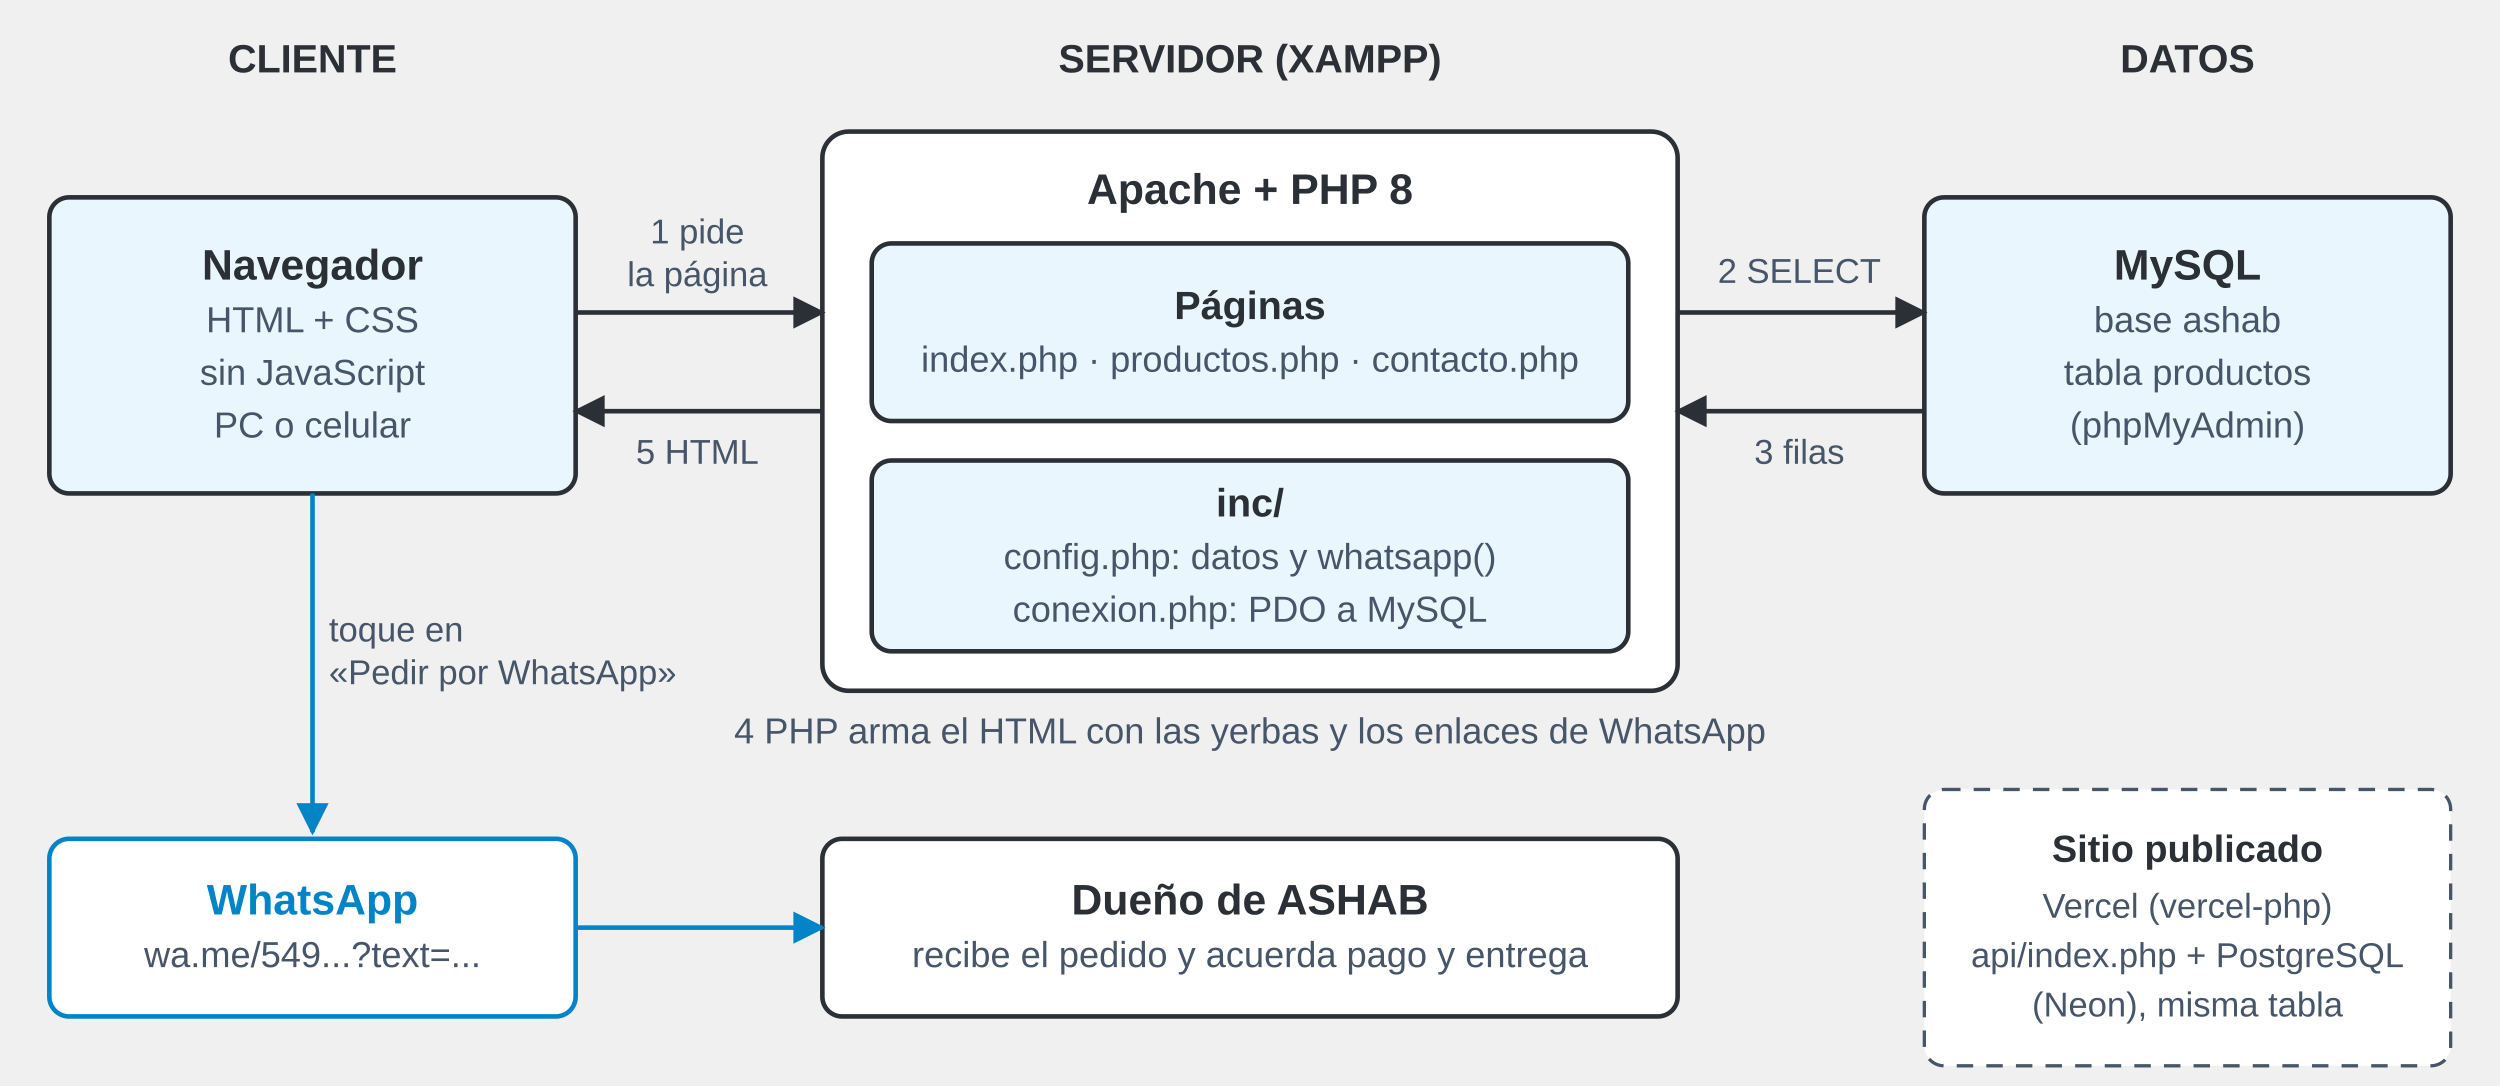
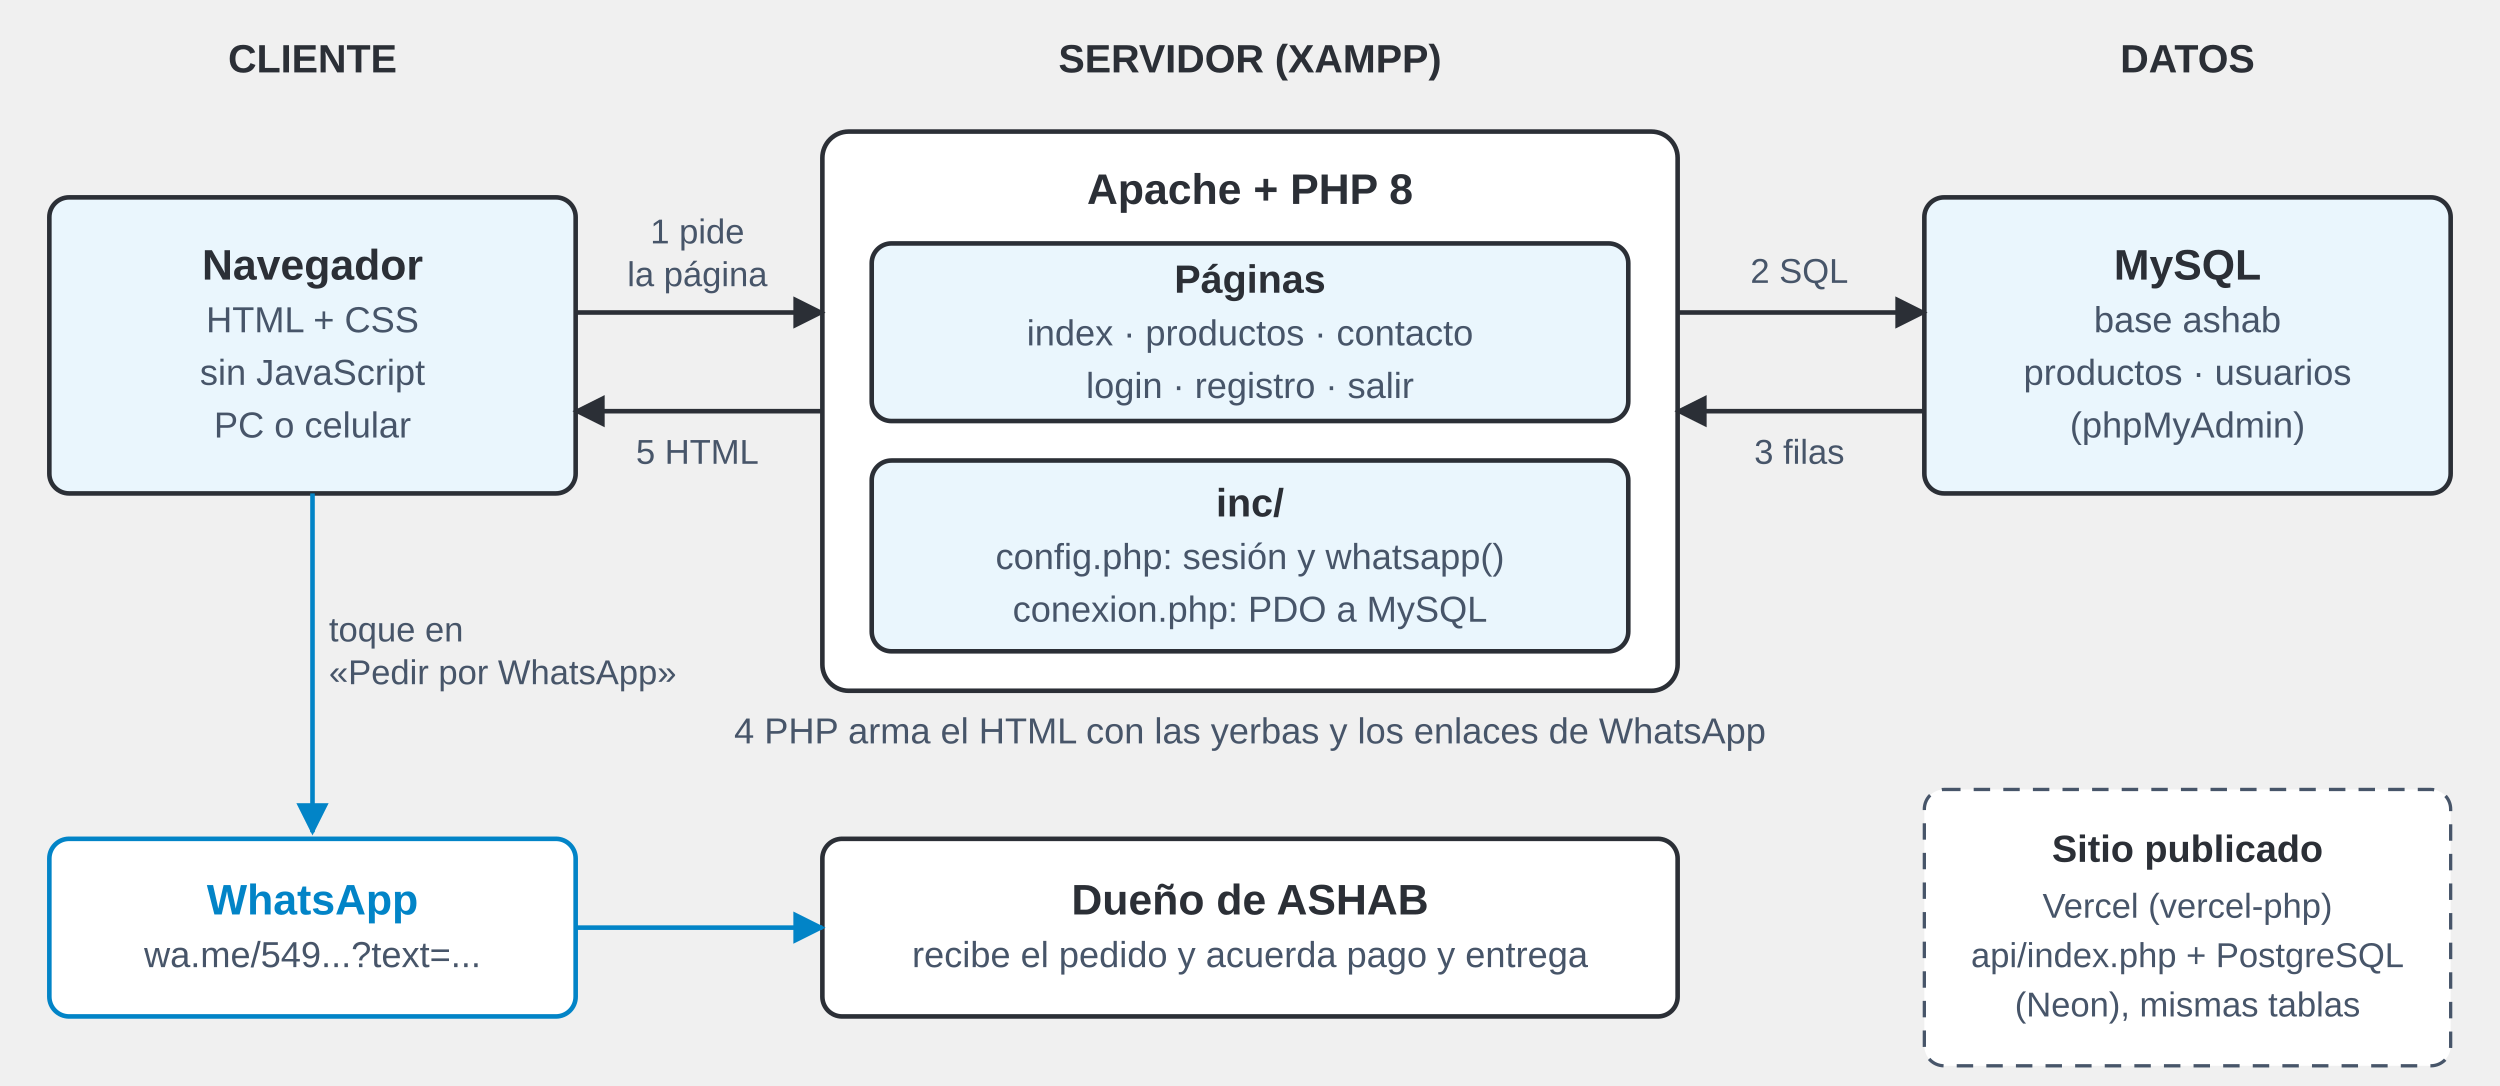
<svg xmlns="http://www.w3.org/2000/svg" viewBox="0 0 760 330" width="780" font-family="Montserrat, Liberation Sans, Arial, sans-serif">
  <defs>
    <marker id="fl" viewBox="0 0 10 10" refX="9" refY="5" markerWidth="7" markerHeight="7" orient="auto-start-reverse">
      <path d="M0,0 L10,5 L0,10 z" fill="#2B2F36" />
    </marker>
    <marker id="fr" viewBox="0 0 10 10" refX="9" refY="5" markerWidth="7" markerHeight="7" orient="auto-start-reverse">
      <path d="M0,0 L10,5 L0,10 z" fill="#0284C7" />
    </marker>
  </defs>
  <text x="95" y="22" text-anchor="middle" font-size="12" fill="#2B2F36" font-weight="bold">CLIENTE</text>
  <text x="380" y="22" text-anchor="middle" font-size="12" fill="#2B2F36" font-weight="bold">SERVIDOR (XAMPP)</text>
  <text x="665" y="22" text-anchor="middle" font-size="12" fill="#2B2F36" font-weight="bold">DATOS</text>
  <rect x="15" y="60" width="160" height="90" rx="6" fill="#EAF6FD" stroke="#2B2F36" stroke-width="1.4" />
  <text x="95.0" y="85.0" text-anchor="middle" font-size="13" font-weight="bold" fill="#2B2F36">Navegador</text>
  <text x="95.0" y="101.0" text-anchor="middle" font-size="11" fill="#475569">HTML + CSS</text>
  <text x="95.0" y="117.0" text-anchor="middle" font-size="11" fill="#475569">sin JavaScript</text>
  <text x="95.0" y="133.0" text-anchor="middle" font-size="11" fill="#475569">PC o celular</text>
  <rect x="250" y="40" width="260" height="170" rx="8" fill="#fff" stroke="#2B2F36" stroke-width="1.4" />
  <text x="380" y="62" text-anchor="middle" font-size="13" fill="#2B2F36" font-weight="bold">Apache + PHP 8</text>
  <rect x="265" y="74" width="230" height="54" rx="6" fill="#EAF6FD" stroke="#2B2F36" stroke-width="1.4" />
-   <text x="380.0" y="97.0" text-anchor="middle" font-size="12" font-weight="bold" fill="#2B2F36">Páginas</text>
-   <text x="380.0" y="113.0" text-anchor="middle" font-size="11" fill="#475569">index.php · productos.php · contacto.php</text>
+   <text x="380.0" y="89.0" text-anchor="middle" font-size="12" font-weight="bold" fill="#2B2F36">Páginas</text>
+   <text x="380.0" y="105.0" text-anchor="middle" font-size="11" fill="#475569">index · productos · contacto</text>
+   <text x="380.0" y="121.0" text-anchor="middle" font-size="11" fill="#475569">login · registro · salir</text>
  <rect x="265" y="140" width="230" height="58" rx="6" fill="#EAF6FD" stroke="#2B2F36" stroke-width="1.4" />
  <text x="380.0" y="157.0" text-anchor="middle" font-size="12" font-weight="bold" fill="#2B2F36">inc/</text>
-   <text x="380.0" y="173.0" text-anchor="middle" font-size="11" fill="#475569">config.php: datos y whatsapp()</text>
+   <text x="380.0" y="173.0" text-anchor="middle" font-size="11" fill="#475569">config.php: sesión y whatsapp()</text>
  <text x="380.0" y="189.0" text-anchor="middle" font-size="11" fill="#475569">conexion.php: PDO a MySQL</text>
  <rect x="585" y="60" width="160" height="90" rx="6" fill="#EAF6FD" stroke="#2B2F36" stroke-width="1.4" />
  <text x="665.0" y="85.0" text-anchor="middle" font-size="13" font-weight="bold" fill="#2B2F36">MySQL</text>
  <text x="665.0" y="101.0" text-anchor="middle" font-size="11" fill="#475569">base ashab</text>
-   <text x="665.0" y="117.0" text-anchor="middle" font-size="11" fill="#475569">tabla productos</text>
+   <text x="665.0" y="117.0" text-anchor="middle" font-size="11" fill="#475569">productos · usuarios</text>
  <text x="665.0" y="133.0" text-anchor="middle" font-size="11" fill="#475569">(phpMyAdmin)</text>
  <line x1="175" y1="95" x2="250" y2="95" stroke="#2B2F36" stroke-width="1.4" marker-end="url(#fl)" />
  <text x="212" y="74" text-anchor="middle" font-size="10.5" fill="#475569">1 pide</text>
  <text x="212" y="87" text-anchor="middle" font-size="10.5" fill="#475569">la página</text>
  <line x1="250" y1="125" x2="175" y2="125" stroke="#2B2F36" stroke-width="1.4" marker-end="url(#fl)" />
  <text x="212" y="141" text-anchor="middle" font-size="10.5" fill="#475569">5 HTML</text>
  <line x1="510" y1="95" x2="585" y2="95" stroke="#2B2F36" stroke-width="1.4" marker-end="url(#fl)" />
-   <text x="547" y="86" text-anchor="middle" font-size="10.5" fill="#475569">2 SELECT</text>
+   <text x="547" y="86" text-anchor="middle" font-size="10.5" fill="#475569">2 SQL</text>
  <line x1="585" y1="125" x2="510" y2="125" stroke="#2B2F36" stroke-width="1.4" marker-end="url(#fl)" />
  <text x="547" y="141" text-anchor="middle" font-size="10.5" fill="#475569">3 filas</text>
  <text x="380" y="226" text-anchor="middle" font-size="11" fill="#475569">4 PHP arma el HTML con las yerbas y los enlaces de WhatsApp</text>
  <rect x="15" y="255" width="160" height="54" rx="6" fill="#fff" stroke="#0284C7" stroke-width="1.4" />
  <text x="95.0" y="278.0" text-anchor="middle" font-size="13" font-weight="bold" fill="#0284C7">WhatsApp</text>
  <text x="95.0" y="294.0" text-anchor="middle" font-size="11" fill="#475569">wa.me/549...?text=...</text>
  <line x1="95" y1="150" x2="95" y2="253" stroke="#0284C7" stroke-width="1.4" marker-end="url(#fr)" />
  <text x="100" y="195" text-anchor="start" font-size="10.5" fill="#475569">toque en</text>
  <text x="100" y="208" text-anchor="start" font-size="10.5" fill="#475569">«Pedir por WhatsApp»</text>
  <rect x="250" y="255" width="260" height="54" rx="6" fill="#fff" stroke="#2B2F36" stroke-width="1.4" />
  <text x="380.0" y="278.0" text-anchor="middle" font-size="13" font-weight="bold" fill="#2B2F36">Dueño de ASHAB</text>
  <text x="380.0" y="294.0" text-anchor="middle" font-size="11" fill="#475569">recibe el pedido y acuerda pago y entrega</text>
  <line x1="175" y1="282" x2="250" y2="282" stroke="#0284C7" stroke-width="1.4" marker-end="url(#fr)" />
  <rect x="585" y="240" width="160" height="84" rx="6" fill="#fff" stroke="#475569" stroke-dasharray="5 4" />
  <text x="665" y="262" text-anchor="middle" font-size="11.5" fill="#2B2F36" font-weight="bold">Sitio publicado</text>
  <text x="665" y="279" text-anchor="middle" font-size="10.5" fill="#475569">Vercel (vercel-php)</text>
  <text x="665" y="294" text-anchor="middle" font-size="10.5" fill="#475569">api/index.php + PostgreSQL</text>
-   <text x="665" y="309" text-anchor="middle" font-size="10.5" fill="#475569">(Neon), misma tabla</text>
+   <text x="665" y="309" text-anchor="middle" font-size="10.5" fill="#475569">(Neon), mismas tablas</text>
</svg>
